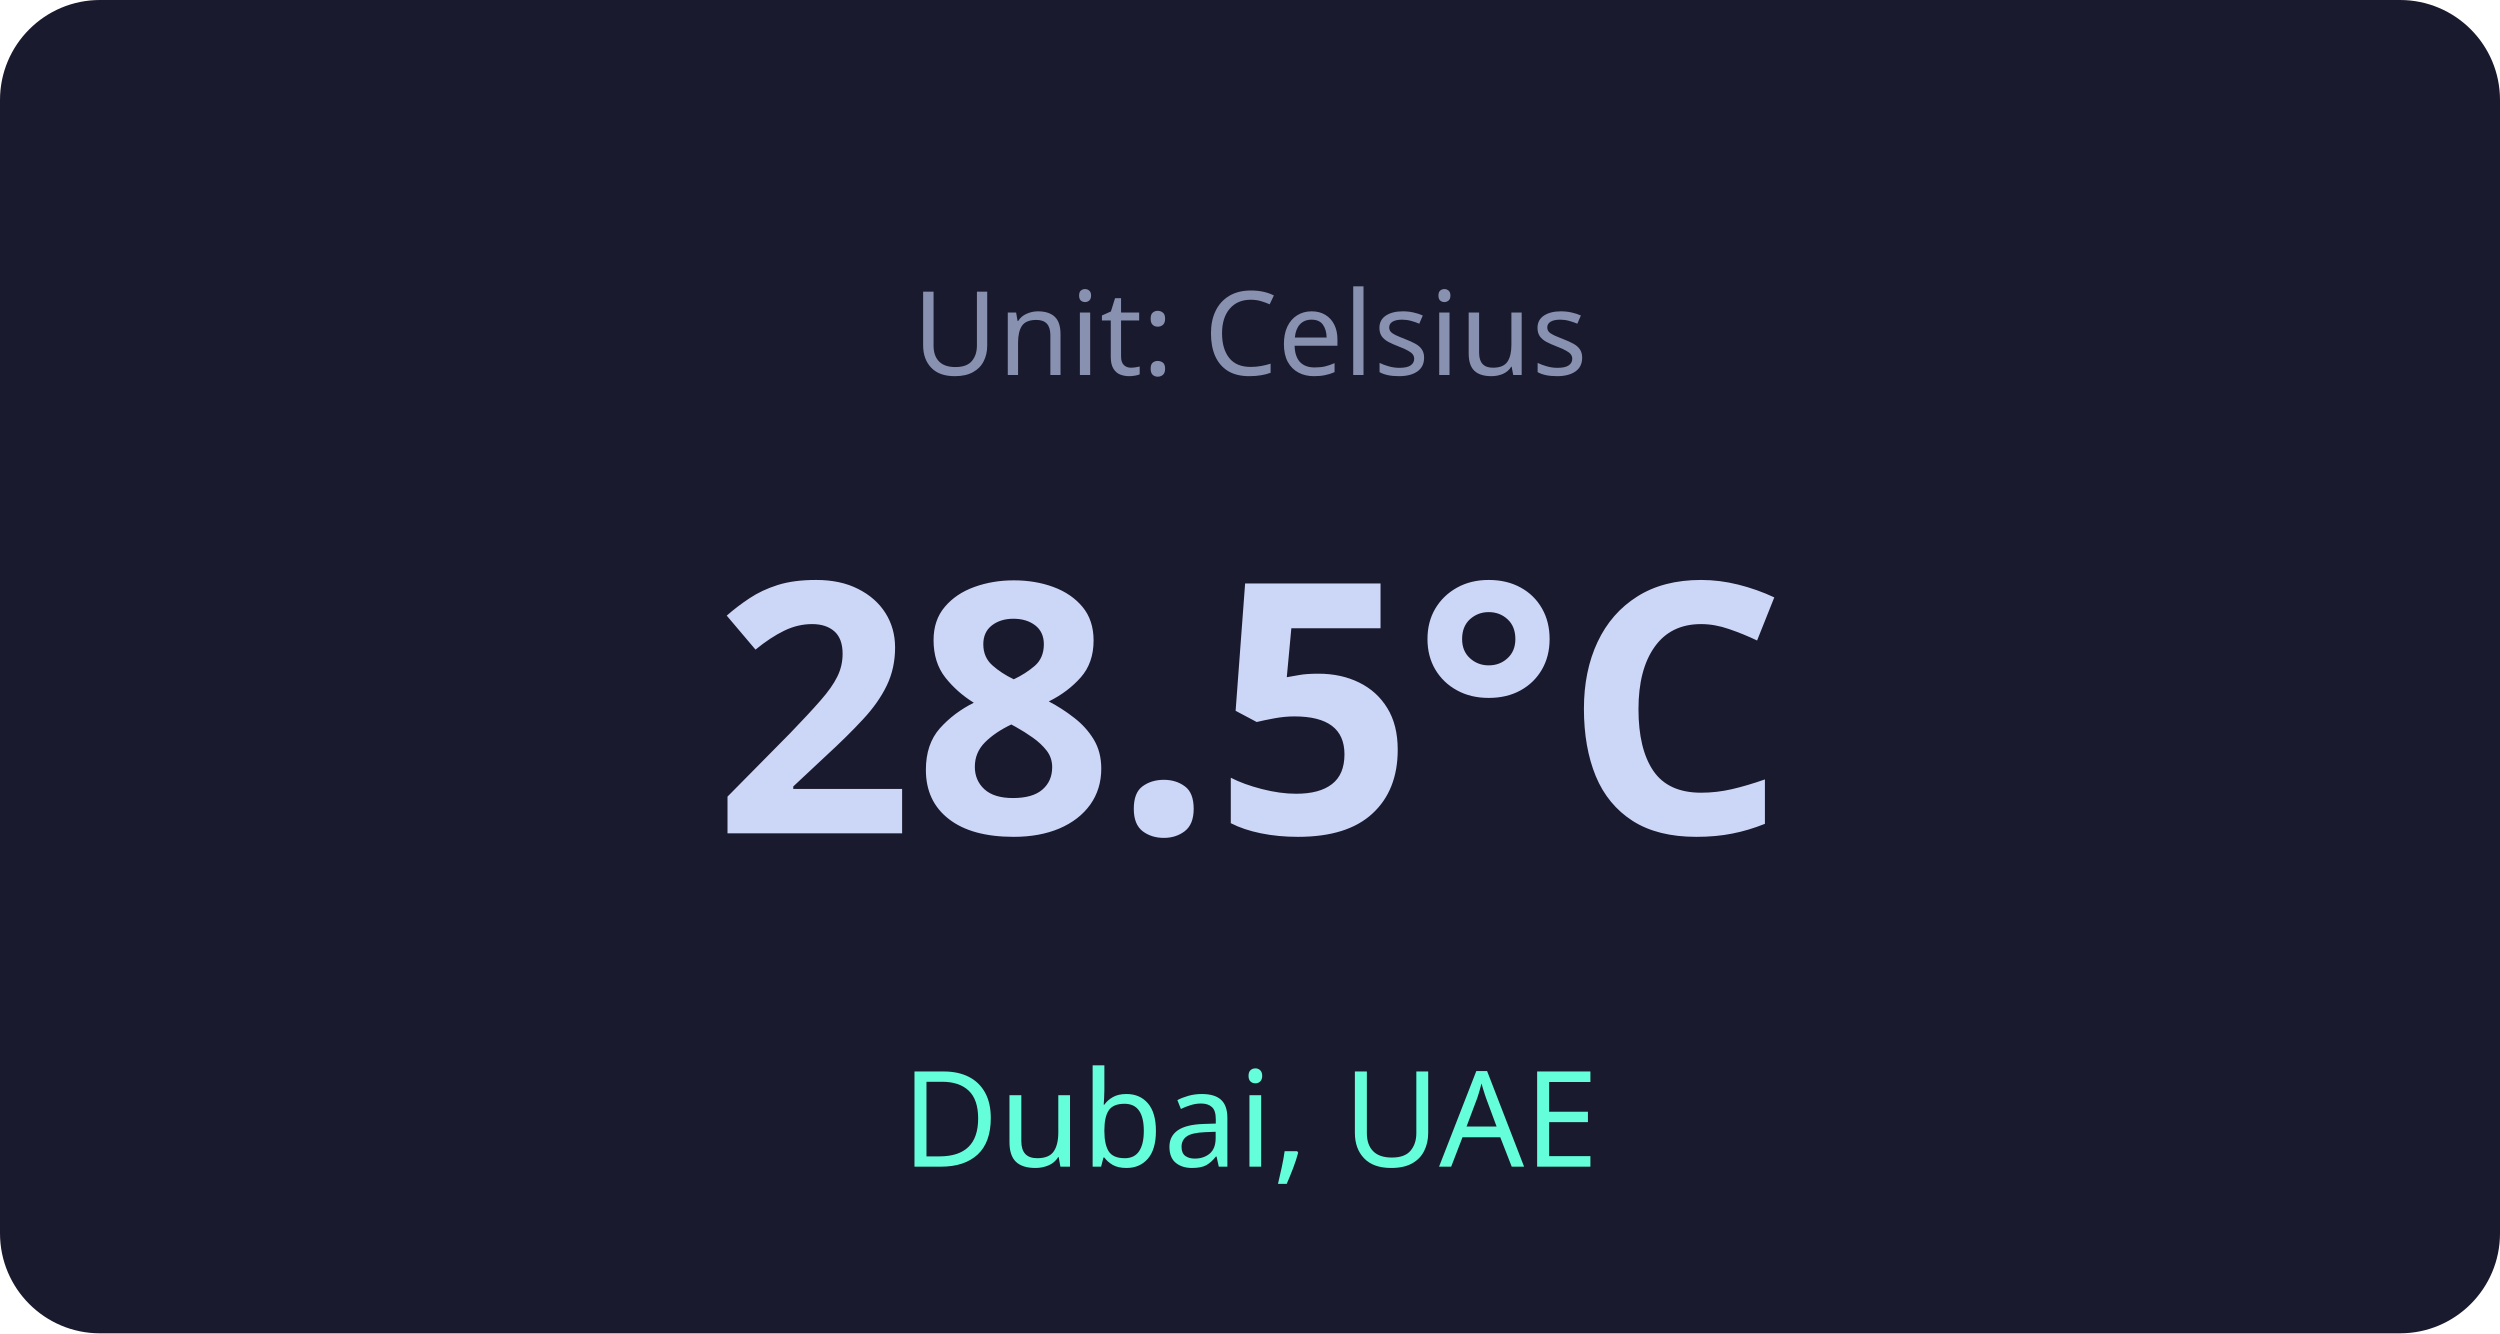
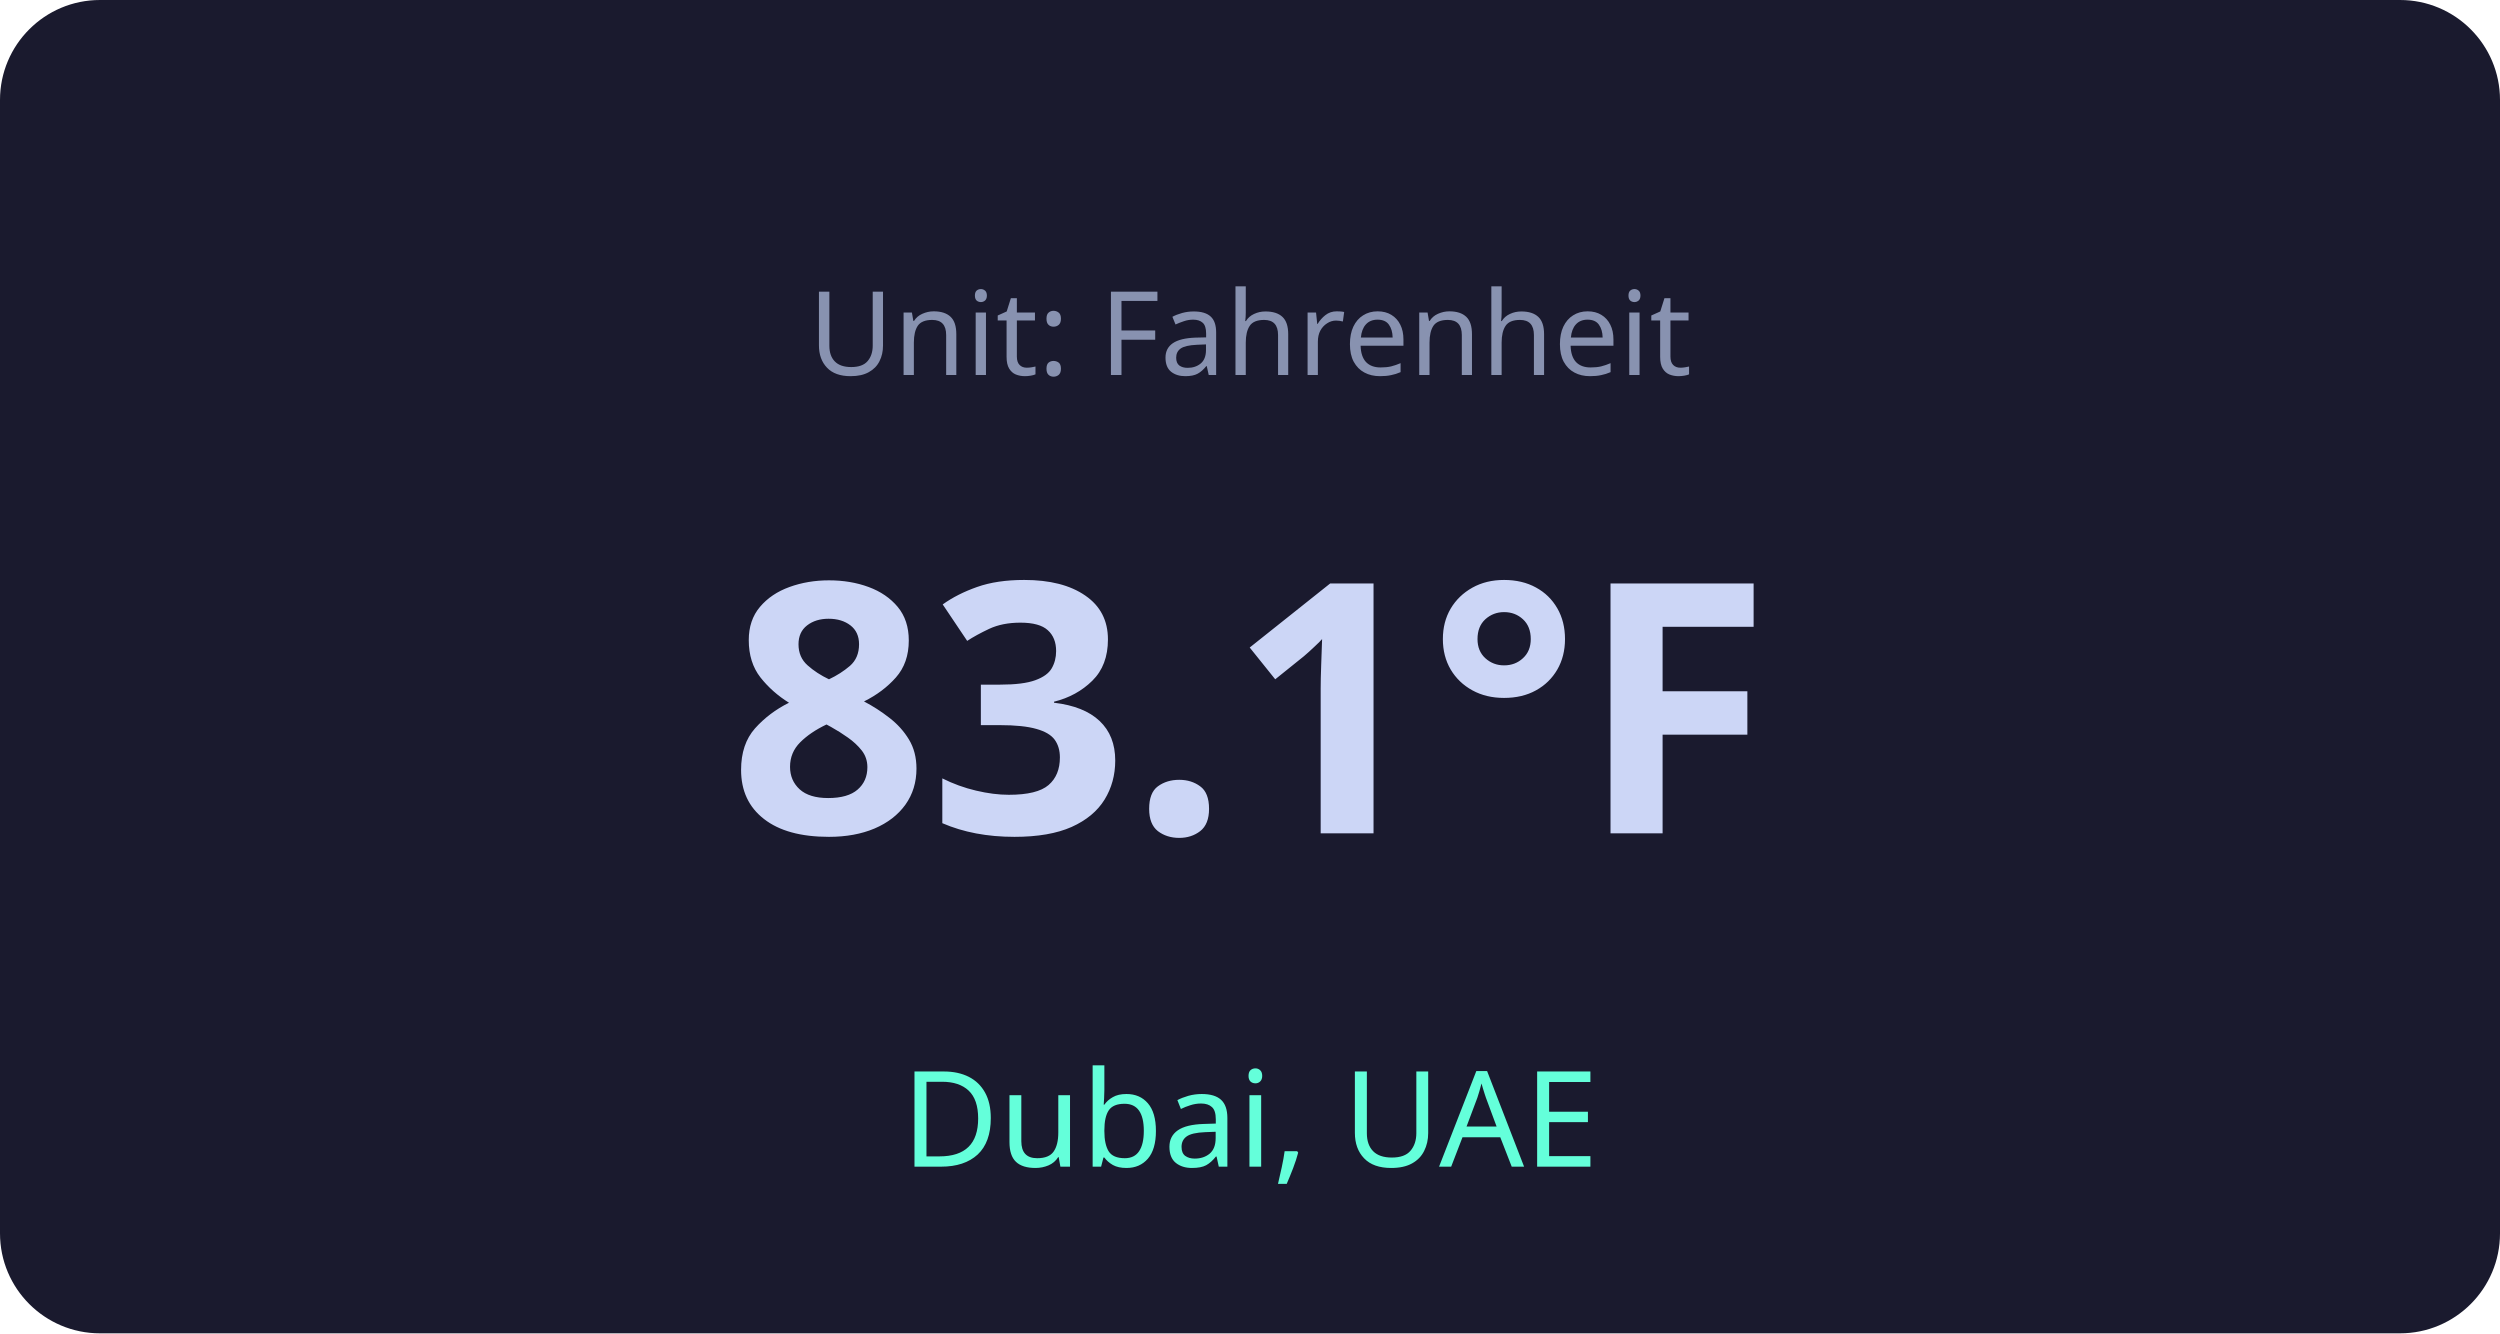
<svg xmlns="http://www.w3.org/2000/svg" viewBox="0 0 300 160" width="300" height="160">
  <rect width="300" height="160" rx="12" fill="#1a1a2e" />
-   <text x="150" y="45" text-anchor="middle" fill="#8892b0" font-family="system-ui" font-size="14">Unit: Celsius</text>
-   <text x="150" y="100" text-anchor="middle" fill="#ccd6f6" font-family="system-ui" font-size="42" font-weight="bold">28.5°C</text>
+   <text x="150" y="45" text-anchor="middle" fill="#8892b0" font-family="system-ui" font-size="14">Unit: Fahrenheit</text>
+   <text x="150" y="100" text-anchor="middle" fill="#ccd6f6" font-family="system-ui" font-size="42" font-weight="bold">83.1°F</text>
  <text x="150" y="140" text-anchor="middle" fill="#64ffda" font-family="system-ui" font-size="16">Dubai, UAE</text>
</svg>
